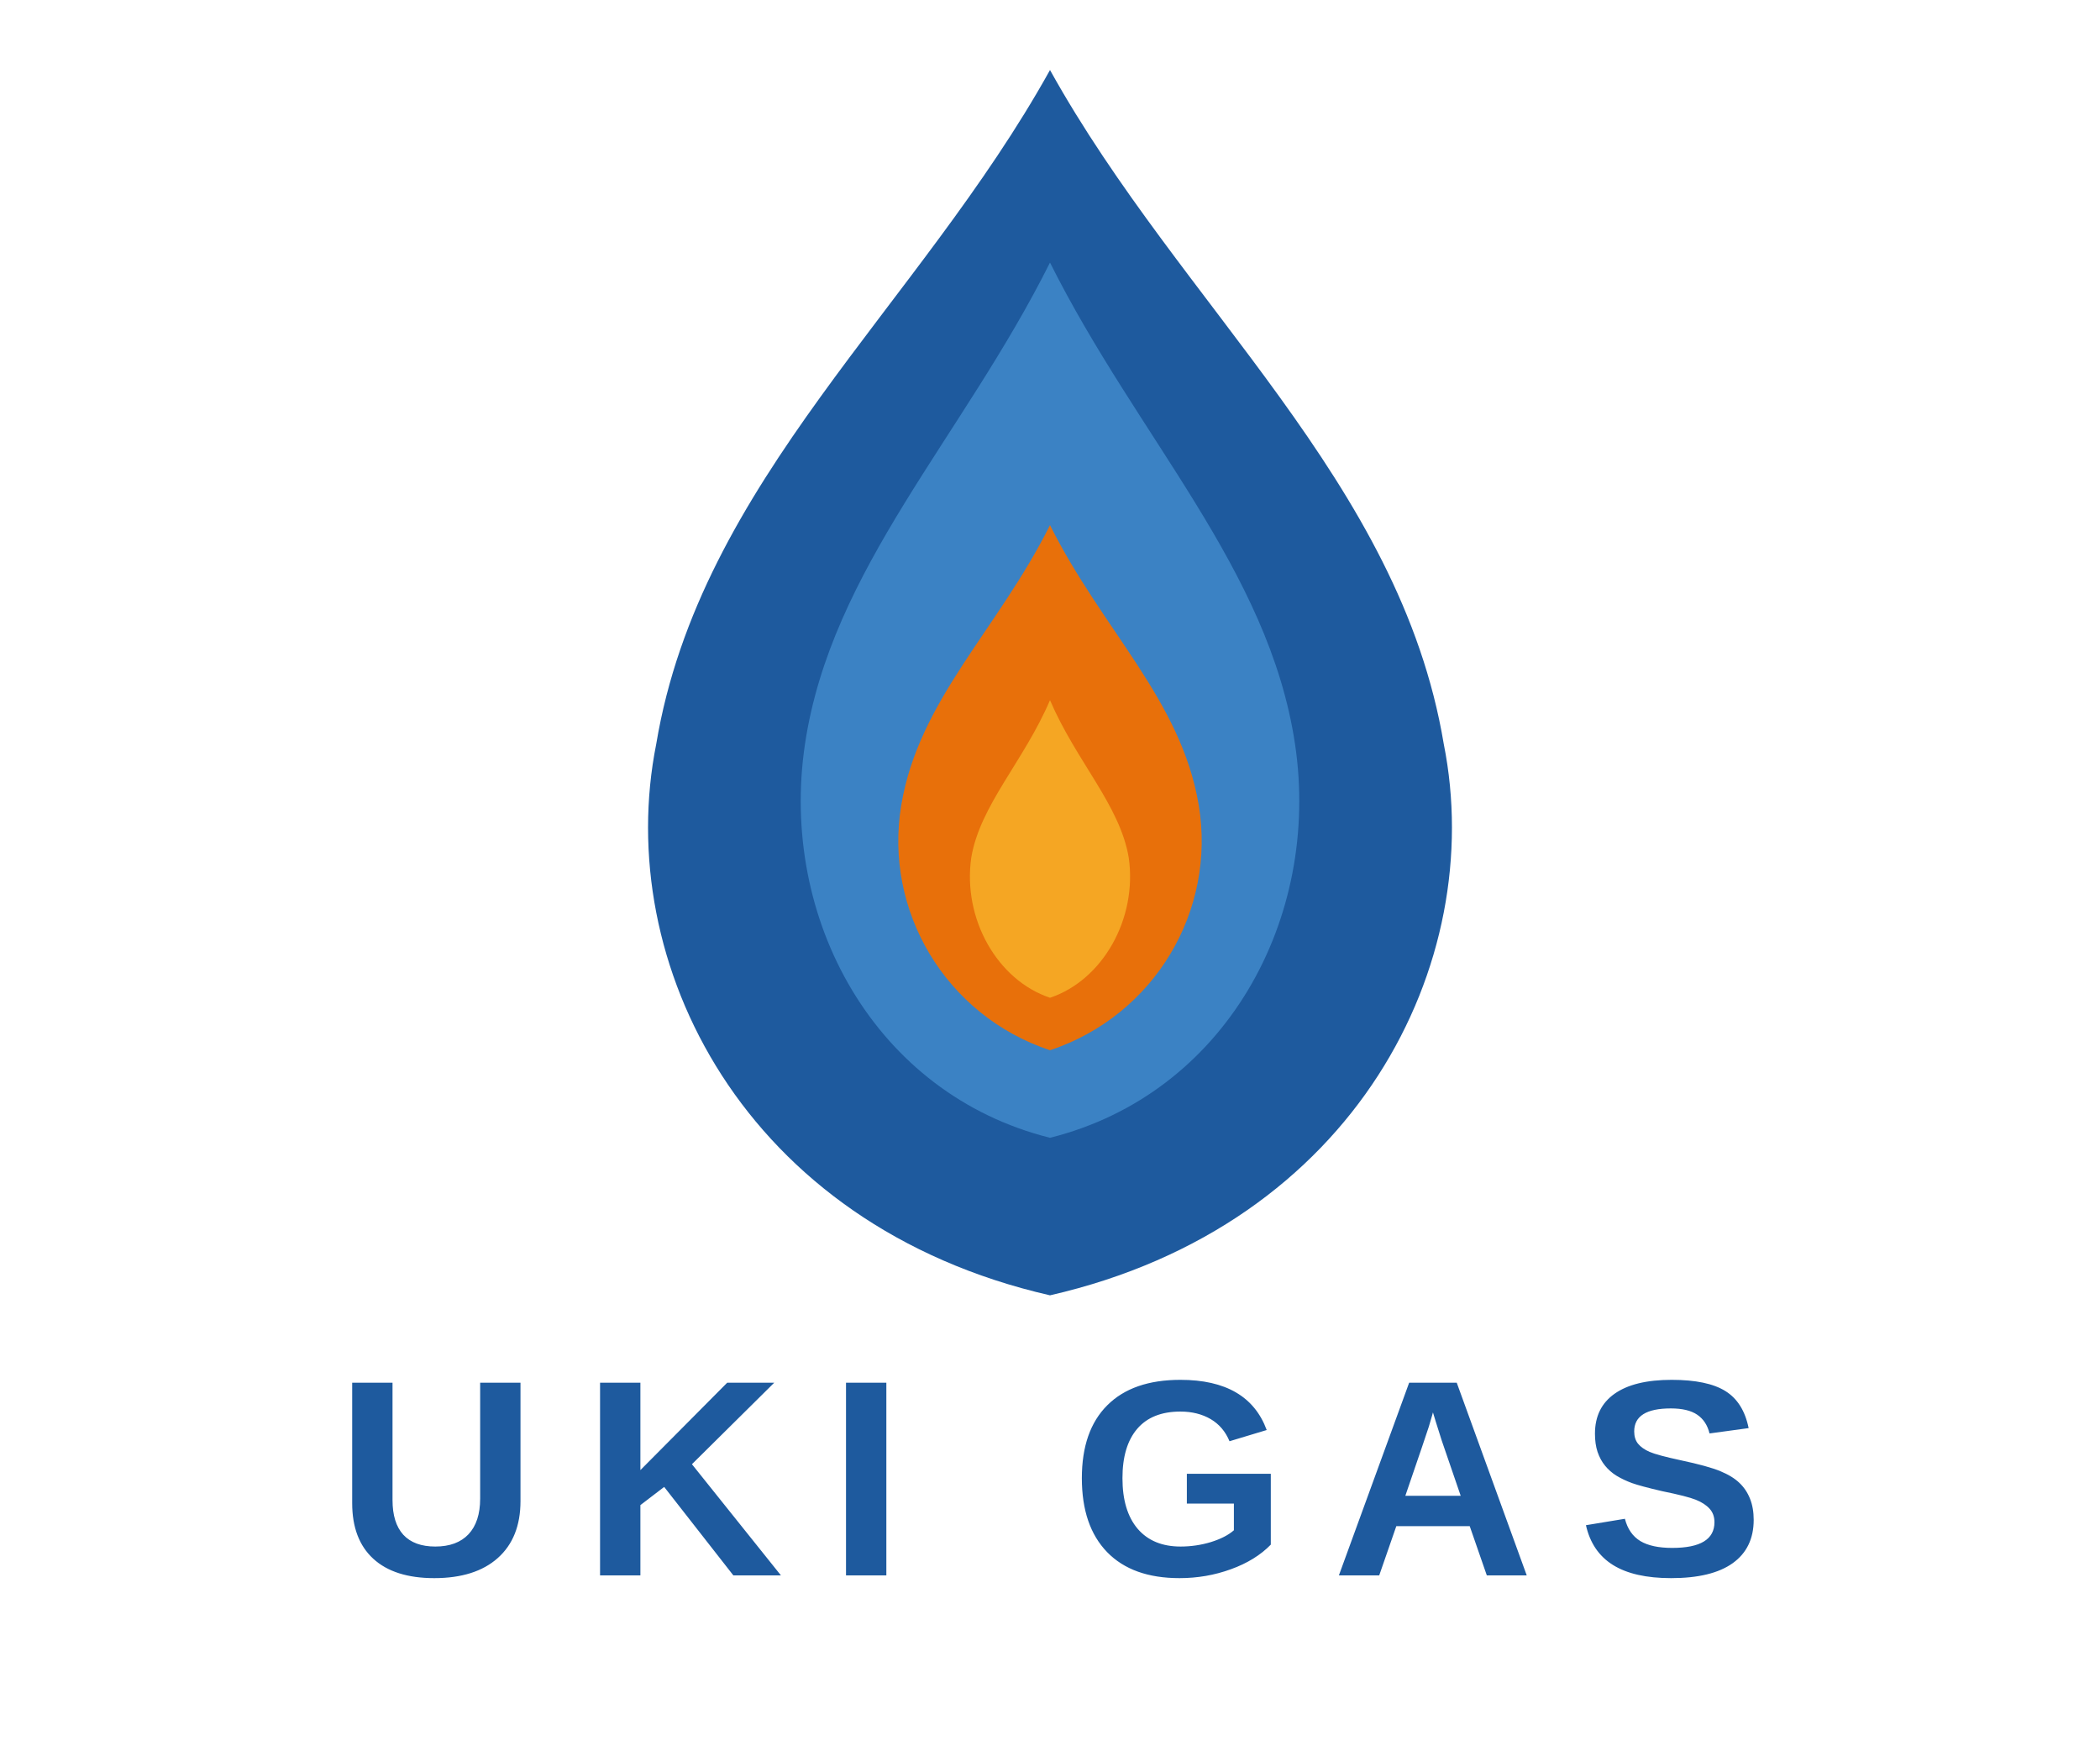
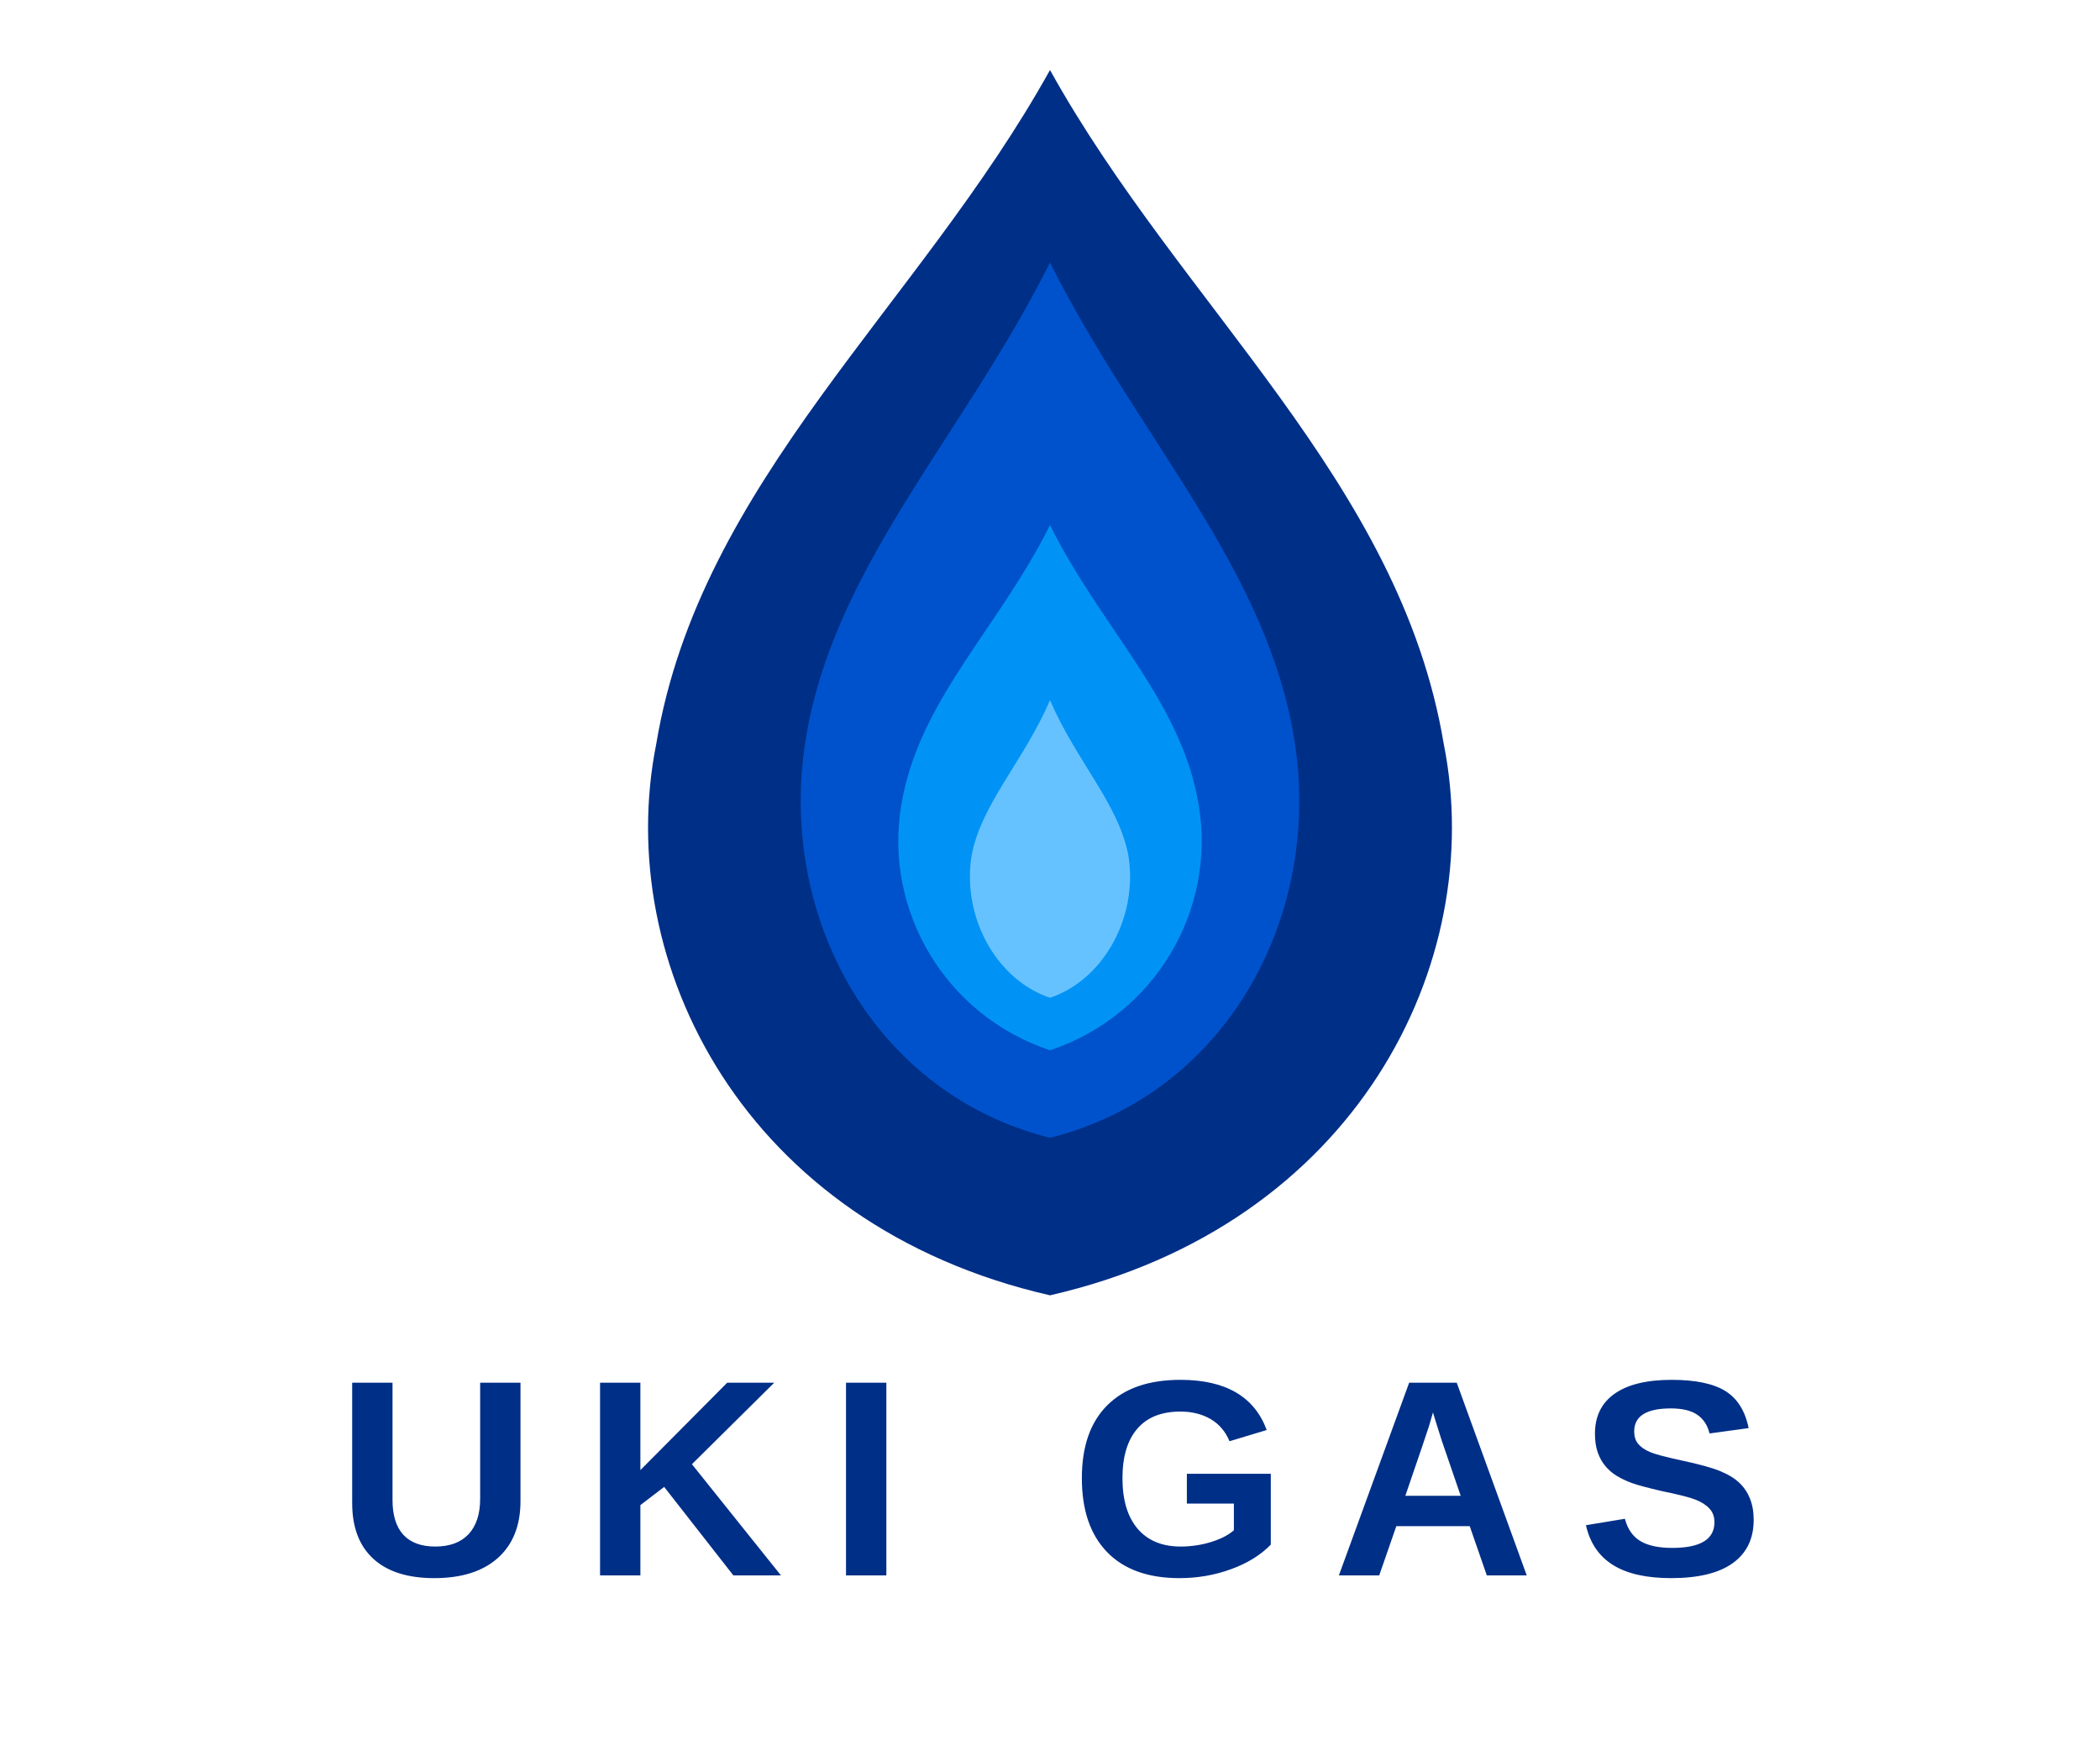
<svg xmlns="http://www.w3.org/2000/svg" viewBox="0 0 240 200" width="240" height="200">
-   <path fill="#1E5A9E" d="M120,8 C105,35 80,55 75,85 C70,110 85,140 120,148 C155,140 170,110 165,85 C160,55 135,35 120,8z" />
-   <path fill="#3B82C4" d="M120,30 C110,50 95,65 92,85 C89,105 100,125 120,130 C140,125 151,105 148,85 C145,65 130,50 120,30z" />
-   <path fill="#E8700A" d="M120,60 C114,72 105,80 103,92 C101,104 108,116 120,120 C132,116 139,104 137,92 C135,80 126,72 120,60z" />
-   <path fill="#F5A623" d="M120,80 C117,87 112,92 111,98 C110,105 114,112 120,114 C126,112 130,105 129,98 C128,92 123,87 120,80z" />
-   <text x="120" y="180" text-anchor="middle" font-family="Arial, Helvetica, sans-serif" font-size="32" font-weight="bold" fill="#1E5A9E" letter-spacing="5">UKI GAS</text>
+   <path fill="#002F87" d="M120,8 C105,35 80,55 75,85 C70,110 85,140 120,148 C155,140 170,110 165,85 C160,55 135,35 120,8z" />
+   <path fill="#0052CC" d="M120,30 C110,50 95,65 92,85 C89,105 100,125 120,130 C140,125 151,105 148,85 C145,65 130,50 120,30z" />
+   <path fill="#0093F5" d="M120,60 C114,72 105,80 103,92 C101,104 108,116 120,120 C132,116 139,104 137,92 C135,80 126,72 120,60z" />
+   <path fill="#66C2FF" d="M120,80 C117,87 112,92 111,98 C110,105 114,112 120,114 C126,112 130,105 129,98 C128,92 123,87 120,80z" />
+   <text x="120" y="180" text-anchor="middle" font-family="Arial, Helvetica, sans-serif" font-size="32" font-weight="bold" fill="#002F87" letter-spacing="5">UKI GAS</text>
</svg>
